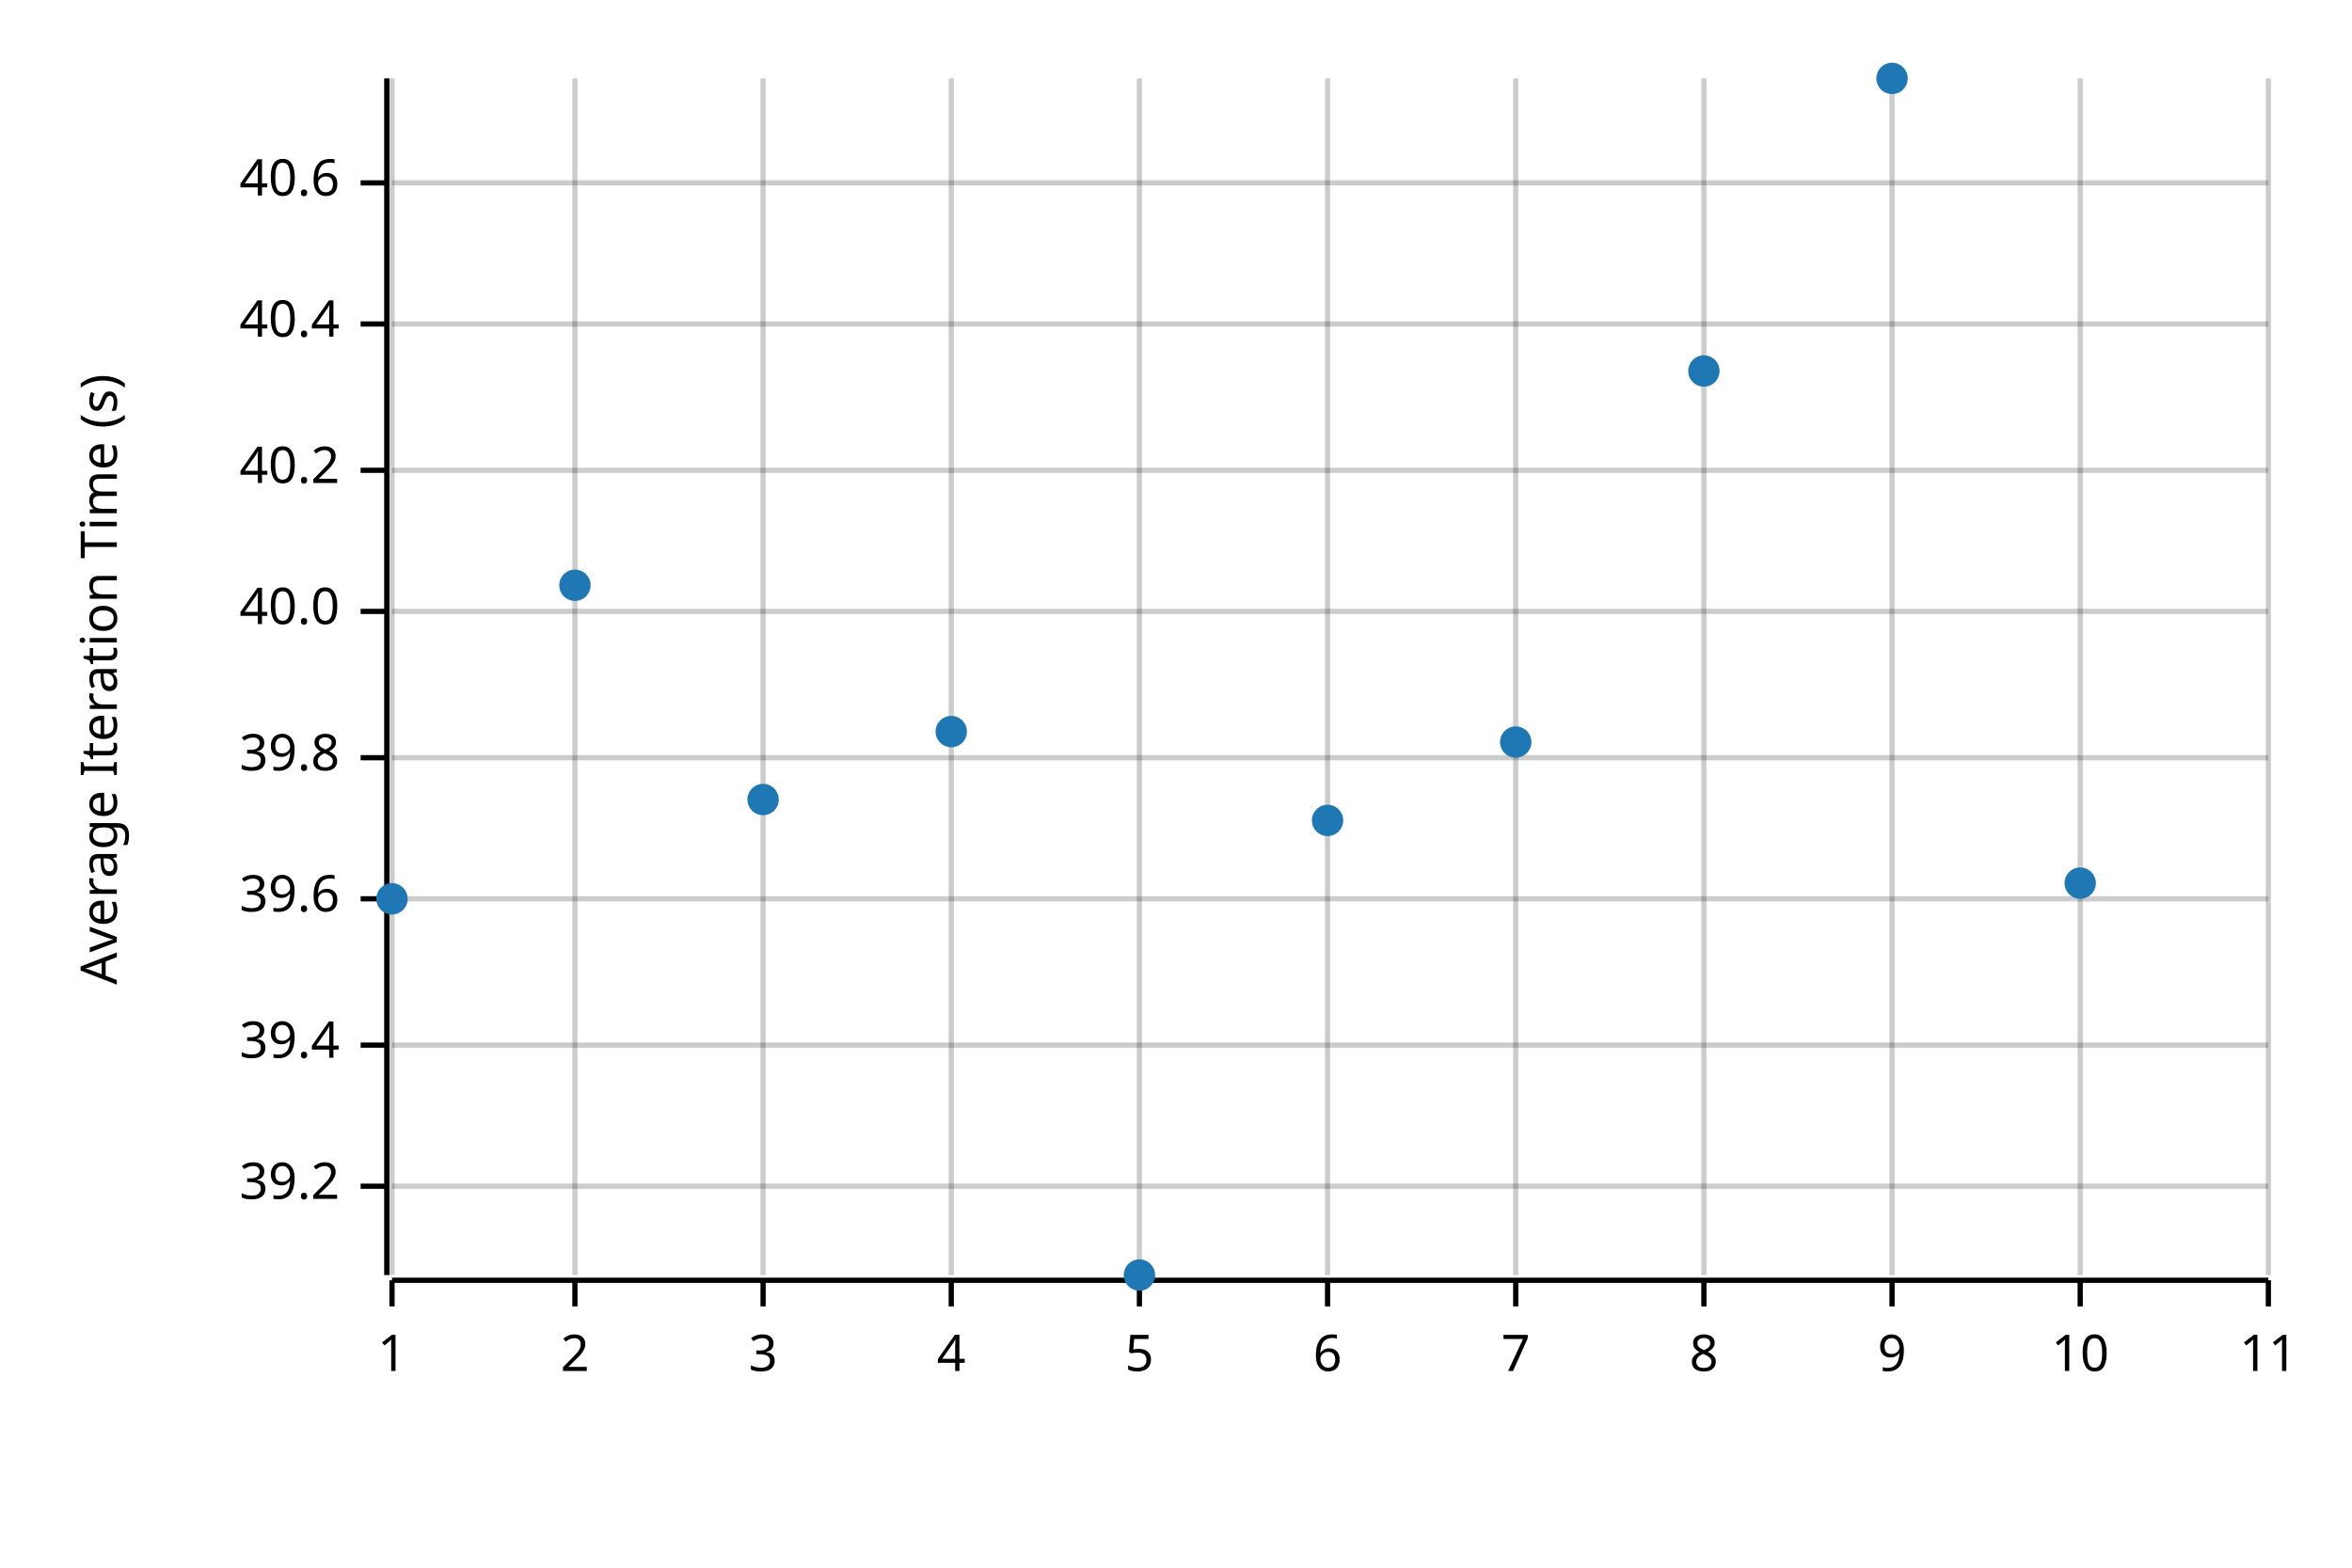
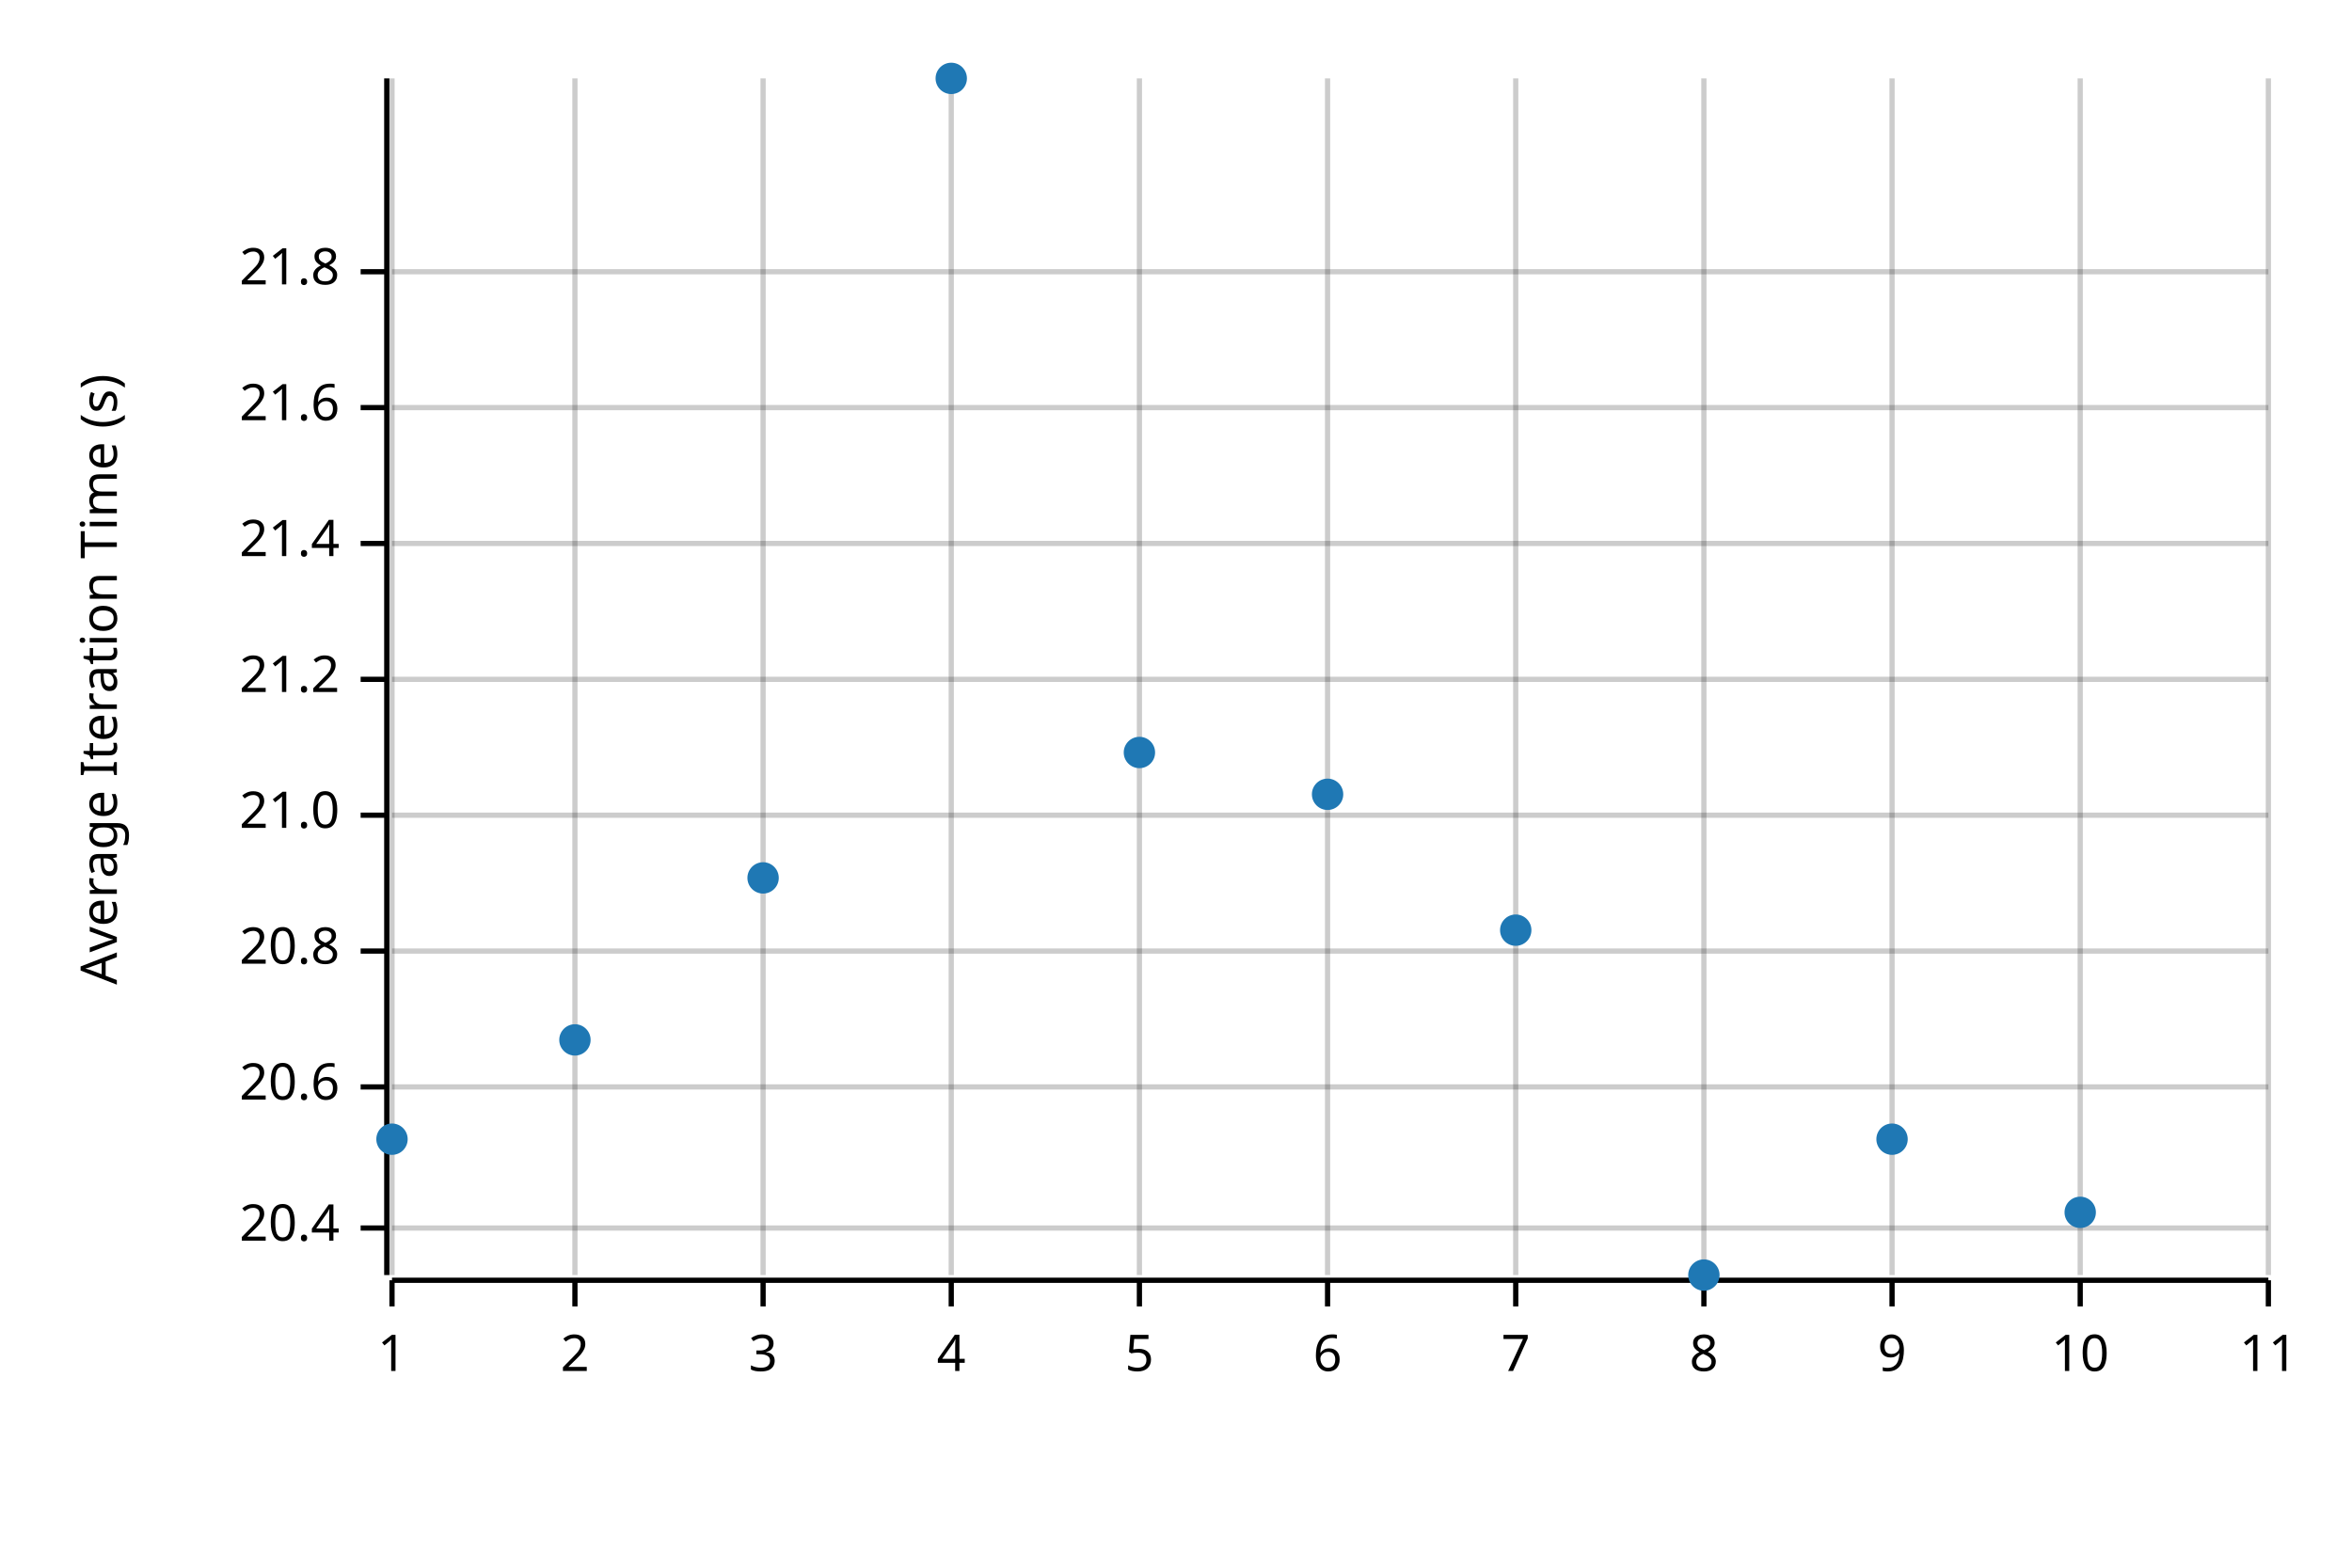
<svg xmlns="http://www.w3.org/2000/svg" width="450" height="300" viewBox="0 0 450 300">
  <text x="15" y="130" dy="0.76em" text-anchor="middle" font-family="sans-serif" font-size="9.677" opacity="1" fill="#000000" transform="rotate(270, 15, 130)">
Average Iteration Time (s)
</text>
  <line opacity="0.2" stroke="#000000" stroke-width="1" x1="75" y1="244" x2="75" y2="15" />
  <line opacity="0.2" stroke="#000000" stroke-width="1" x1="110" y1="244" x2="110" y2="15" />
  <line opacity="0.2" stroke="#000000" stroke-width="1" x1="146" y1="244" x2="146" y2="15" />
  <line opacity="0.2" stroke="#000000" stroke-width="1" x1="182" y1="244" x2="182" y2="15" />
  <line opacity="0.2" stroke="#000000" stroke-width="1" x1="218" y1="244" x2="218" y2="15" />
  <line opacity="0.2" stroke="#000000" stroke-width="1" x1="254" y1="244" x2="254" y2="15" />
  <line opacity="0.2" stroke="#000000" stroke-width="1" x1="290" y1="244" x2="290" y2="15" />
  <line opacity="0.2" stroke="#000000" stroke-width="1" x1="326" y1="244" x2="326" y2="15" />
  <line opacity="0.2" stroke="#000000" stroke-width="1" x1="362" y1="244" x2="362" y2="15" />
  <line opacity="0.2" stroke="#000000" stroke-width="1" x1="398" y1="244" x2="398" y2="15" />
  <line opacity="0.2" stroke="#000000" stroke-width="1" x1="434" y1="244" x2="434" y2="15" />
-   <line opacity="0.2" stroke="#000000" stroke-width="1" x1="75" y1="227" x2="434" y2="227" />
-   <line opacity="0.2" stroke="#000000" stroke-width="1" x1="75" y1="200" x2="434" y2="200" />
-   <line opacity="0.2" stroke="#000000" stroke-width="1" x1="75" y1="172" x2="434" y2="172" />
-   <line opacity="0.2" stroke="#000000" stroke-width="1" x1="75" y1="145" x2="434" y2="145" />
-   <line opacity="0.2" stroke="#000000" stroke-width="1" x1="75" y1="117" x2="434" y2="117" />
-   <line opacity="0.2" stroke="#000000" stroke-width="1" x1="75" y1="90" x2="434" y2="90" />
-   <line opacity="0.2" stroke="#000000" stroke-width="1" x1="75" y1="62" x2="434" y2="62" />
-   <line opacity="0.2" stroke="#000000" stroke-width="1" x1="75" y1="35" x2="434" y2="35" />
+   <line opacity="0.2" stroke="#000000" stroke-width="1" x1="75" y1="235" x2="434" y2="235" />
+   <line opacity="0.2" stroke="#000000" stroke-width="1" x1="75" y1="208" x2="434" y2="208" />
+   <line opacity="0.2" stroke="#000000" stroke-width="1" x1="75" y1="182" x2="434" y2="182" />
+   <line opacity="0.2" stroke="#000000" stroke-width="1" x1="75" y1="156" x2="434" y2="156" />
+   <line opacity="0.2" stroke="#000000" stroke-width="1" x1="75" y1="130" x2="434" y2="130" />
+   <line opacity="0.2" stroke="#000000" stroke-width="1" x1="75" y1="104" x2="434" y2="104" />
+   <line opacity="0.2" stroke="#000000" stroke-width="1" x1="75" y1="78" x2="434" y2="78" />
+   <line opacity="0.2" stroke="#000000" stroke-width="1" x1="75" y1="52" x2="434" y2="52" />
  <polyline fill="none" opacity="1" stroke="#000000" stroke-width="1" points="74,15 74,244 " />
-   <text x="65" y="227" dy="0.5ex" text-anchor="end" font-family="sans-serif" font-size="9.677" opacity="1" fill="#000000">
- 39.2
+   <text x="65" y="235" dy="0.5ex" text-anchor="end" font-family="sans-serif" font-size="9.677" opacity="1" fill="#000000">
+ 20.4
</text>
-   <polyline fill="none" opacity="1" stroke="#000000" stroke-width="1" points="69,227 74,227 " />
-   <text x="65" y="200" dy="0.5ex" text-anchor="end" font-family="sans-serif" font-size="9.677" opacity="1" fill="#000000">
- 39.4
+   <polyline fill="none" opacity="1" stroke="#000000" stroke-width="1" points="69,235 74,235 " />
+   <text x="65" y="208" dy="0.5ex" text-anchor="end" font-family="sans-serif" font-size="9.677" opacity="1" fill="#000000">
+ 20.6
</text>
-   <polyline fill="none" opacity="1" stroke="#000000" stroke-width="1" points="69,200 74,200 " />
-   <text x="65" y="172" dy="0.5ex" text-anchor="end" font-family="sans-serif" font-size="9.677" opacity="1" fill="#000000">
- 39.6
+   <polyline fill="none" opacity="1" stroke="#000000" stroke-width="1" points="69,208 74,208 " />
+   <text x="65" y="182" dy="0.5ex" text-anchor="end" font-family="sans-serif" font-size="9.677" opacity="1" fill="#000000">
+ 20.8
</text>
-   <polyline fill="none" opacity="1" stroke="#000000" stroke-width="1" points="69,172 74,172 " />
-   <text x="65" y="145" dy="0.5ex" text-anchor="end" font-family="sans-serif" font-size="9.677" opacity="1" fill="#000000">
- 39.8
+   <polyline fill="none" opacity="1" stroke="#000000" stroke-width="1" points="69,182 74,182 " />
+   <text x="65" y="156" dy="0.5ex" text-anchor="end" font-family="sans-serif" font-size="9.677" opacity="1" fill="#000000">
+ 21.0
</text>
-   <polyline fill="none" opacity="1" stroke="#000000" stroke-width="1" points="69,145 74,145 " />
-   <text x="65" y="117" dy="0.5ex" text-anchor="end" font-family="sans-serif" font-size="9.677" opacity="1" fill="#000000">
- 40.0
+   <polyline fill="none" opacity="1" stroke="#000000" stroke-width="1" points="69,156 74,156 " />
+   <text x="65" y="130" dy="0.5ex" text-anchor="end" font-family="sans-serif" font-size="9.677" opacity="1" fill="#000000">
+ 21.2
</text>
-   <polyline fill="none" opacity="1" stroke="#000000" stroke-width="1" points="69,117 74,117 " />
-   <text x="65" y="90" dy="0.5ex" text-anchor="end" font-family="sans-serif" font-size="9.677" opacity="1" fill="#000000">
- 40.2
+   <polyline fill="none" opacity="1" stroke="#000000" stroke-width="1" points="69,130 74,130 " />
+   <text x="65" y="104" dy="0.5ex" text-anchor="end" font-family="sans-serif" font-size="9.677" opacity="1" fill="#000000">
+ 21.4
</text>
-   <polyline fill="none" opacity="1" stroke="#000000" stroke-width="1" points="69,90 74,90 " />
-   <text x="65" y="62" dy="0.5ex" text-anchor="end" font-family="sans-serif" font-size="9.677" opacity="1" fill="#000000">
- 40.4
+   <polyline fill="none" opacity="1" stroke="#000000" stroke-width="1" points="69,104 74,104 " />
+   <text x="65" y="78" dy="0.5ex" text-anchor="end" font-family="sans-serif" font-size="9.677" opacity="1" fill="#000000">
+ 21.6
</text>
-   <polyline fill="none" opacity="1" stroke="#000000" stroke-width="1" points="69,62 74,62 " />
-   <text x="65" y="35" dy="0.5ex" text-anchor="end" font-family="sans-serif" font-size="9.677" opacity="1" fill="#000000">
- 40.6
+   <polyline fill="none" opacity="1" stroke="#000000" stroke-width="1" points="69,78 74,78 " />
+   <text x="65" y="52" dy="0.5ex" text-anchor="end" font-family="sans-serif" font-size="9.677" opacity="1" fill="#000000">
+ 21.8
</text>
-   <polyline fill="none" opacity="1" stroke="#000000" stroke-width="1" points="69,35 74,35 " />
+   <polyline fill="none" opacity="1" stroke="#000000" stroke-width="1" points="69,52 74,52 " />
  <polyline fill="none" opacity="1" stroke="#000000" stroke-width="1" points="75,245 434,245 " />
  <text x="75" y="255" dy="0.76em" text-anchor="middle" font-family="sans-serif" font-size="9.677" opacity="1" fill="#000000">
1
</text>
  <polyline fill="none" opacity="1" stroke="#000000" stroke-width="1" points="75,245 75,250 " />
  <text x="110" y="255" dy="0.76em" text-anchor="middle" font-family="sans-serif" font-size="9.677" opacity="1" fill="#000000">
2
</text>
  <polyline fill="none" opacity="1" stroke="#000000" stroke-width="1" points="110,245 110,250 " />
  <text x="146" y="255" dy="0.76em" text-anchor="middle" font-family="sans-serif" font-size="9.677" opacity="1" fill="#000000">
3
</text>
  <polyline fill="none" opacity="1" stroke="#000000" stroke-width="1" points="146,245 146,250 " />
  <text x="182" y="255" dy="0.76em" text-anchor="middle" font-family="sans-serif" font-size="9.677" opacity="1" fill="#000000">
4
</text>
  <polyline fill="none" opacity="1" stroke="#000000" stroke-width="1" points="182,245 182,250 " />
  <text x="218" y="255" dy="0.76em" text-anchor="middle" font-family="sans-serif" font-size="9.677" opacity="1" fill="#000000">
5
</text>
  <polyline fill="none" opacity="1" stroke="#000000" stroke-width="1" points="218,245 218,250 " />
  <text x="254" y="255" dy="0.76em" text-anchor="middle" font-family="sans-serif" font-size="9.677" opacity="1" fill="#000000">
6
</text>
  <polyline fill="none" opacity="1" stroke="#000000" stroke-width="1" points="254,245 254,250 " />
  <text x="290" y="255" dy="0.76em" text-anchor="middle" font-family="sans-serif" font-size="9.677" opacity="1" fill="#000000">
7
</text>
  <polyline fill="none" opacity="1" stroke="#000000" stroke-width="1" points="290,245 290,250 " />
  <text x="326" y="255" dy="0.76em" text-anchor="middle" font-family="sans-serif" font-size="9.677" opacity="1" fill="#000000">
8
</text>
  <polyline fill="none" opacity="1" stroke="#000000" stroke-width="1" points="326,245 326,250 " />
  <text x="362" y="255" dy="0.76em" text-anchor="middle" font-family="sans-serif" font-size="9.677" opacity="1" fill="#000000">
9
</text>
  <polyline fill="none" opacity="1" stroke="#000000" stroke-width="1" points="362,245 362,250 " />
  <text x="398" y="255" dy="0.76em" text-anchor="middle" font-family="sans-serif" font-size="9.677" opacity="1" fill="#000000">
10
</text>
  <polyline fill="none" opacity="1" stroke="#000000" stroke-width="1" points="398,245 398,250 " />
  <text x="434" y="255" dy="0.76em" text-anchor="middle" font-family="sans-serif" font-size="9.677" opacity="1" fill="#000000">
11
</text>
  <polyline fill="none" opacity="1" stroke="#000000" stroke-width="1" points="434,245 434,250 " />
-   <circle cx="75" cy="172" r="3" opacity="1" fill="#1F78B4" stroke="none" stroke-width="1" />
-   <circle cx="110" cy="112" r="3" opacity="1" fill="#1F78B4" stroke="none" stroke-width="1" />
-   <circle cx="146" cy="153" r="3" opacity="1" fill="#1F78B4" stroke="none" stroke-width="1" />
-   <circle cx="182" cy="140" r="3" opacity="1" fill="#1F78B4" stroke="none" stroke-width="1" />
-   <circle cx="218" cy="244" r="3" opacity="1" fill="#1F78B4" stroke="none" stroke-width="1" />
-   <circle cx="254" cy="157" r="3" opacity="1" fill="#1F78B4" stroke="none" stroke-width="1" />
-   <circle cx="290" cy="142" r="3" opacity="1" fill="#1F78B4" stroke="none" stroke-width="1" />
-   <circle cx="326" cy="71" r="3" opacity="1" fill="#1F78B4" stroke="none" stroke-width="1" />
-   <circle cx="362" cy="15" r="3" opacity="1" fill="#1F78B4" stroke="none" stroke-width="1" />
-   <circle cx="398" cy="169" r="3" opacity="1" fill="#1F78B4" stroke="none" stroke-width="1" />
+   <circle cx="75" cy="218" r="3" opacity="1" fill="#1F78B4" stroke="none" stroke-width="1" />
+   <circle cx="110" cy="199" r="3" opacity="1" fill="#1F78B4" stroke="none" stroke-width="1" />
+   <circle cx="146" cy="168" r="3" opacity="1" fill="#1F78B4" stroke="none" stroke-width="1" />
+   <circle cx="182" cy="15" r="3" opacity="1" fill="#1F78B4" stroke="none" stroke-width="1" />
+   <circle cx="218" cy="144" r="3" opacity="1" fill="#1F78B4" stroke="none" stroke-width="1" />
+   <circle cx="254" cy="152" r="3" opacity="1" fill="#1F78B4" stroke="none" stroke-width="1" />
+   <circle cx="290" cy="178" r="3" opacity="1" fill="#1F78B4" stroke="none" stroke-width="1" />
+   <circle cx="326" cy="244" r="3" opacity="1" fill="#1F78B4" stroke="none" stroke-width="1" />
+   <circle cx="362" cy="218" r="3" opacity="1" fill="#1F78B4" stroke="none" stroke-width="1" />
+   <circle cx="398" cy="232" r="3" opacity="1" fill="#1F78B4" stroke="none" stroke-width="1" />
</svg>
